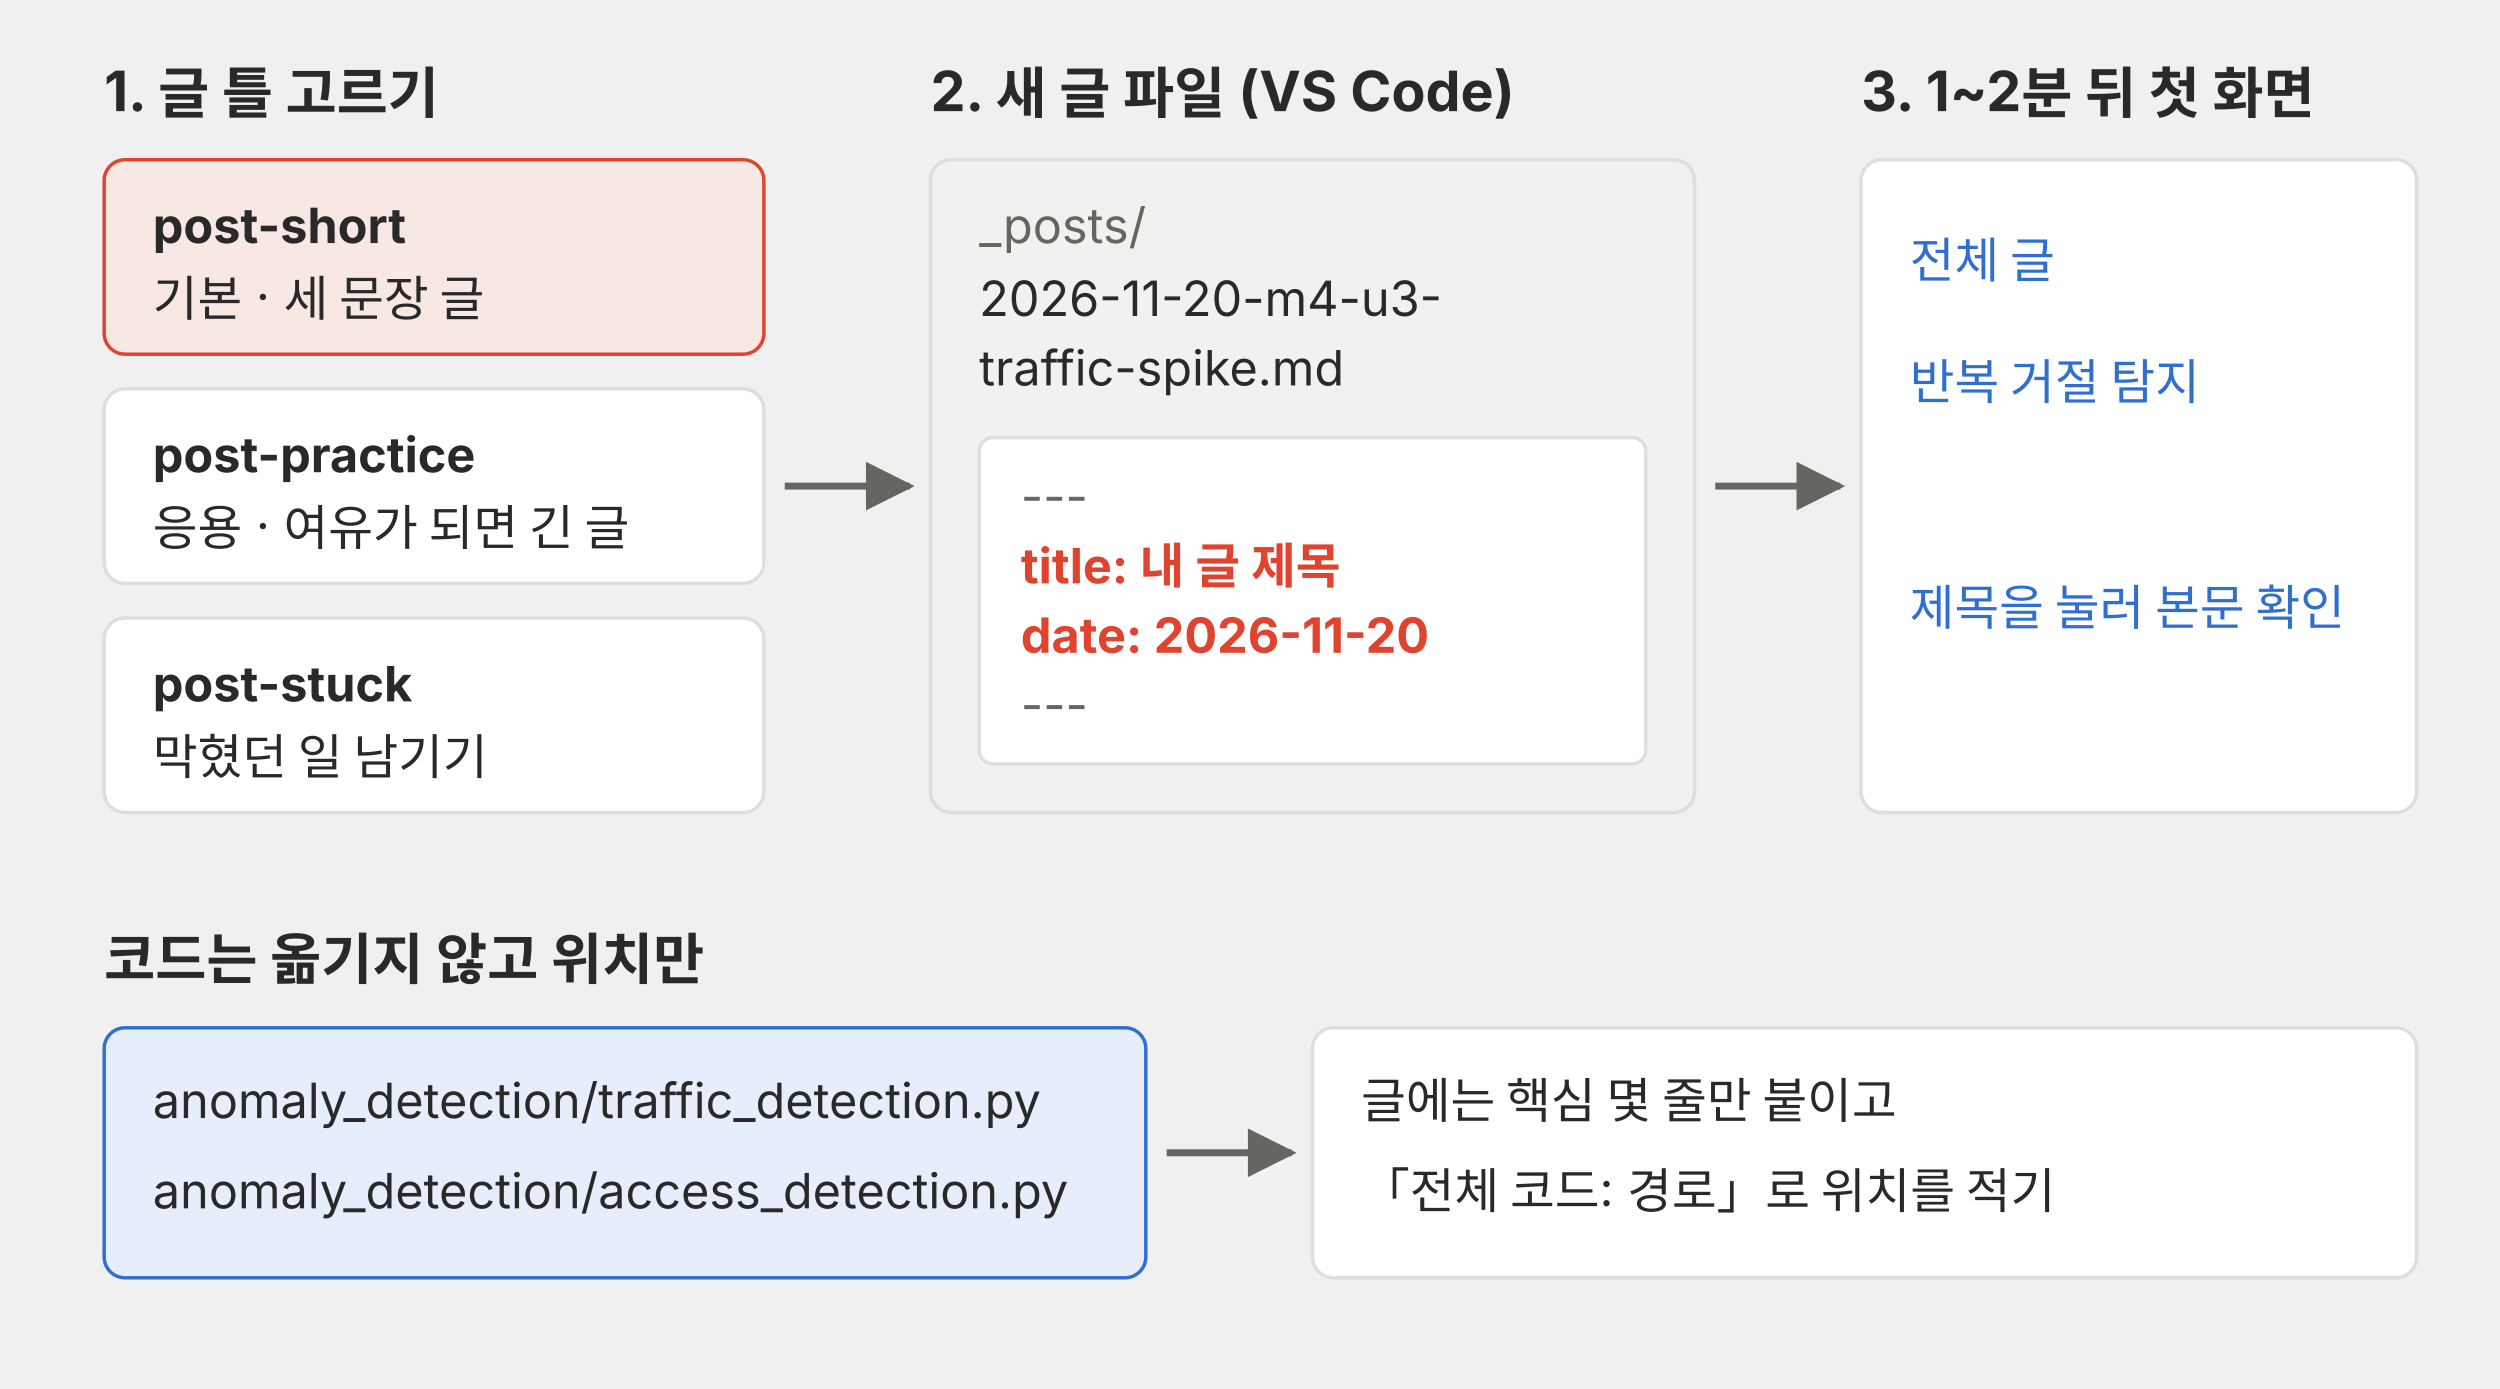
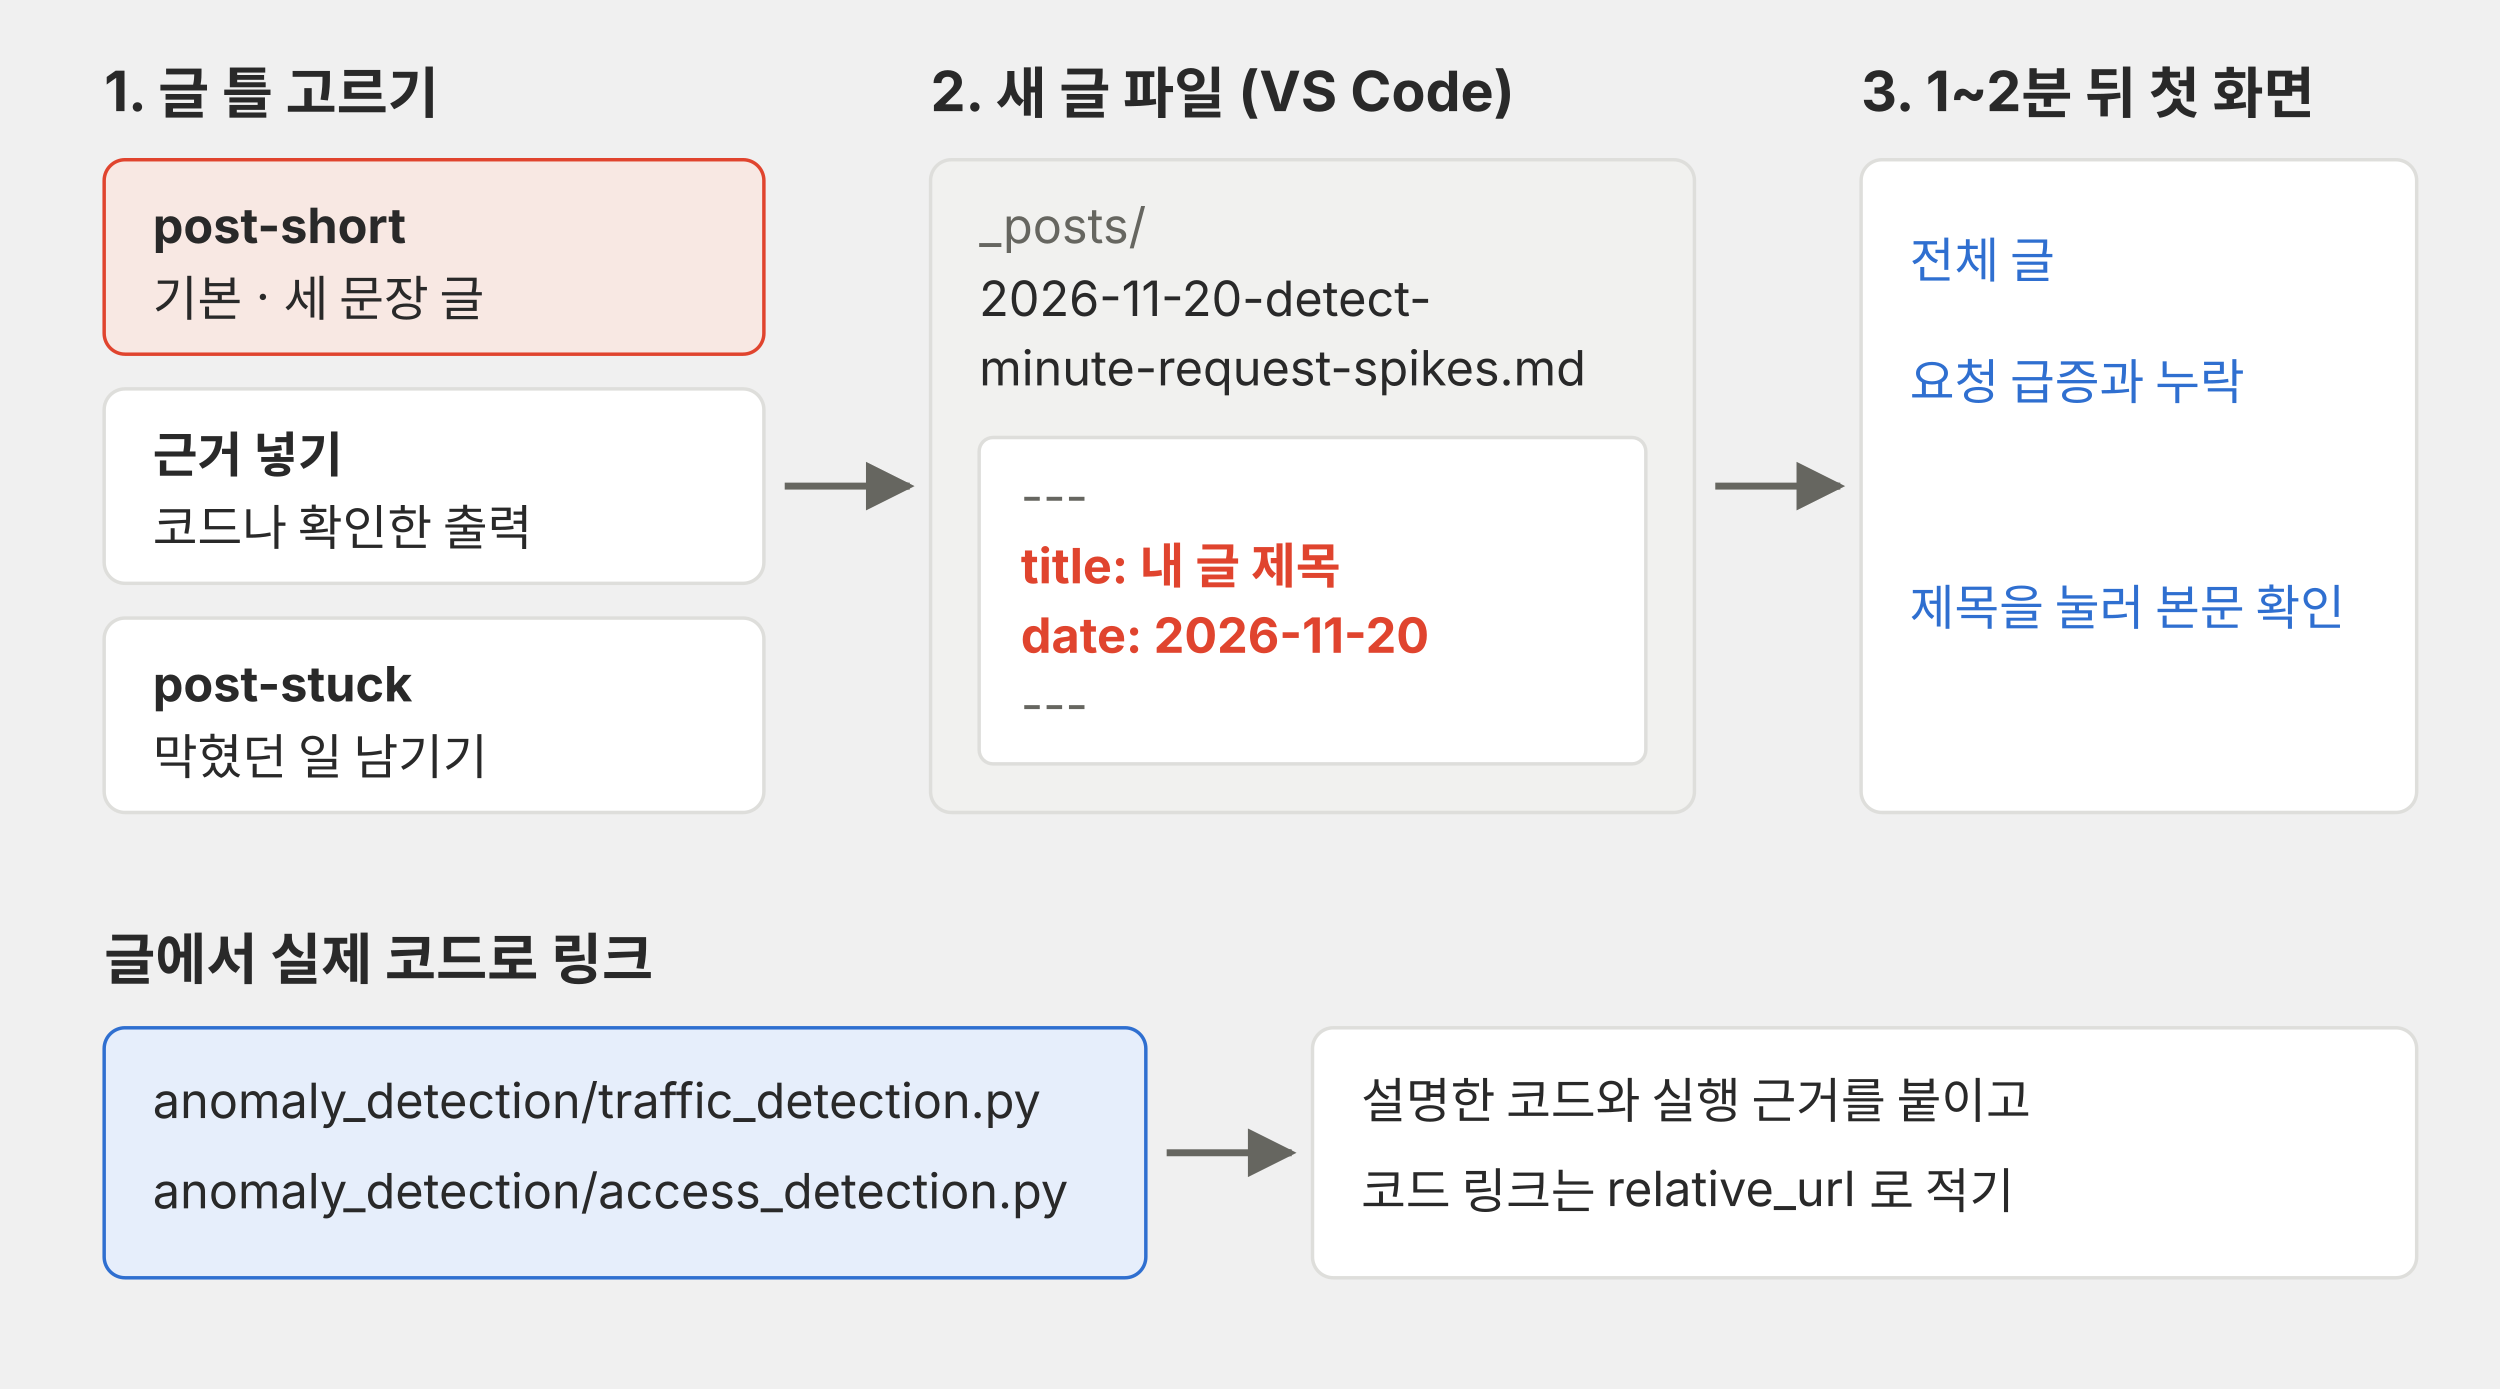
<svg xmlns="http://www.w3.org/2000/svg" viewBox="0 0 720 400" role="img">
  <defs>
    <marker id="a-p02-u3w" viewBox="0 0 10 10" refX="9" refY="5" markerWidth="7" markerHeight="7" orient="auto-start-reverse">
      <path d="M0,0 L10,5 L0,10 z" fill="#666660" />
    </marker>
  </defs>
  <g font-family="Pretendard, 'Noto Sans KR', -apple-system, 'Segoe UI', sans-serif">
    <text x="30" y="32" font-size="16" font-weight="700" fill="#292929">1. 글 틀 고르기</text>
    <rect x="30" y="46" width="190" height="56" rx="6" fill="#f8e8e3" stroke="#e0442e" />
    <text x="44" y="70" font-size="14" font-weight="700" fill="#292929">post-short</text>
    <text x="44" y="91" font-size="14" fill="#292929">기본 · 세 문장 글</text>
    <rect x="30" y="112" width="190" height="56" rx="6" fill="#ffffff" stroke="#dededb" />
-     <text x="44" y="136" font-size="14" font-weight="700" fill="#292929">post-practice</text>
-     <text x="44" y="157" font-size="14" fill="#292929">응용 · 여유가 되면 긴 글</text>
+     <text x="44" y="136" font-size="14" font-weight="700" fill="#292929">근거 넣기</text>
+     <text x="44" y="157" font-size="14" fill="#292929">코드나 확인한 출력</text>
    <rect x="30" y="178" width="190" height="56" rx="6" fill="#ffffff" stroke="#dededb" />
    <text x="44" y="202" font-size="14" font-weight="700" fill="#292929">post-stuck</text>
    <text x="44" y="223" font-size="14" fill="#292929">막혔던 일 남기기</text>
    <line x1="226" y1="140" x2="262" y2="140" stroke="#666660" stroke-width="2" marker-end="url(#a-p02-u3w)" />
    <text x="268" y="32" font-size="16" font-weight="700" fill="#292929">2. 새 글 파일 (VS Code)</text>
    <rect x="268" y="46" width="220" height="188" rx="6" fill="#f1f1ef" stroke="#dededb" />
    <text x="282" y="70" font-size="14" fill="#666660">_posts/</text>
-     <text x="282" y="91" font-size="14" fill="#292929">2026-11-20-m4-u3-</text>
-     <text x="282" y="111" font-size="14" fill="#292929">traffic-spike.md</text>
+     <text x="282" y="91" font-size="14" fill="#292929">2026-11-20-detect-</text>
+     <text x="282" y="111" font-size="14" fill="#292929">minute-request-spikes.md</text>
    <rect x="282" y="126" width="192" height="94" rx="4" fill="#ffffff" stroke="#dededb" />
    <text x="294" y="148" font-size="14" fill="#666660">---</text>
    <text x="294" y="168" font-size="14" font-weight="700" fill="#e0442e">title: 내 글 제목</text>
    <text x="294" y="188" font-size="14" font-weight="700" fill="#e0442e">date: 2026-11-20</text>
    <text x="294" y="208" font-size="14" fill="#666660">---</text>
    <line x1="494" y1="140" x2="530" y2="140" stroke="#666660" stroke-width="2" marker-end="url(#a-p02-u3w)" />
    <text x="536" y="32" font-size="16" font-weight="700" fill="#292929">3. 1~2분 뒤 첫 화면</text>
    <rect x="536" y="46" width="160" height="188" rx="6" fill="#ffffff" stroke="#dededb" />
    <text x="550" y="80" font-size="14" fill="#2f6fd0">전체 글</text>
-     <text x="550" y="115" font-size="14" fill="#2f6fd0">반복 거절 탐지</text>
+     <text x="550" y="115" font-size="14" fill="#2f6fd0">요청 급증과 누락</text>
    <text x="550" y="180" font-size="14" fill="#2f6fd0">제목을 눌러 본문 확인</text>
-     <text x="30" y="282" font-size="16" font-weight="700" fill="#292929">코드는 옮기지 않고 위치만</text>
+     <text x="30" y="282" font-size="16" font-weight="700" fill="#292929">글에서 실제 코드로 링크</text>
    <rect x="30" y="296" width="300" height="72" rx="6" fill="#e6eefb" stroke="#2f6fd0" />
    <text x="44" y="322" font-size="14" fill="#292929">anomaly_detection/traffic_detection.py</text>
    <text x="44" y="348" font-size="14" fill="#292929">anomaly_detection/access_detection.py</text>
    <line x1="336" y1="332" x2="372" y2="332" stroke="#666660" stroke-width="2" marker-end="url(#a-p02-u3w)" />
    <rect x="378" y="296" width="318" height="72" rx="6" fill="#ffffff" stroke="#dededb" />
-     <text x="392" y="322" font-size="14" fill="#292929">글에는 핵심 몇 줄만 붙이고</text>
-     <text x="392" y="348" font-size="14" fill="#292929">「전체 코드: 경로」로 위치를 적기</text>
+     <text x="392" y="322" font-size="14" fill="#292929">설명한 코드와 실행 근거를 붙이고</text>
+     <text x="392" y="348" font-size="14" fill="#292929">코드 링크는 relative_url 로 적기</text>
  </g>
</svg>
